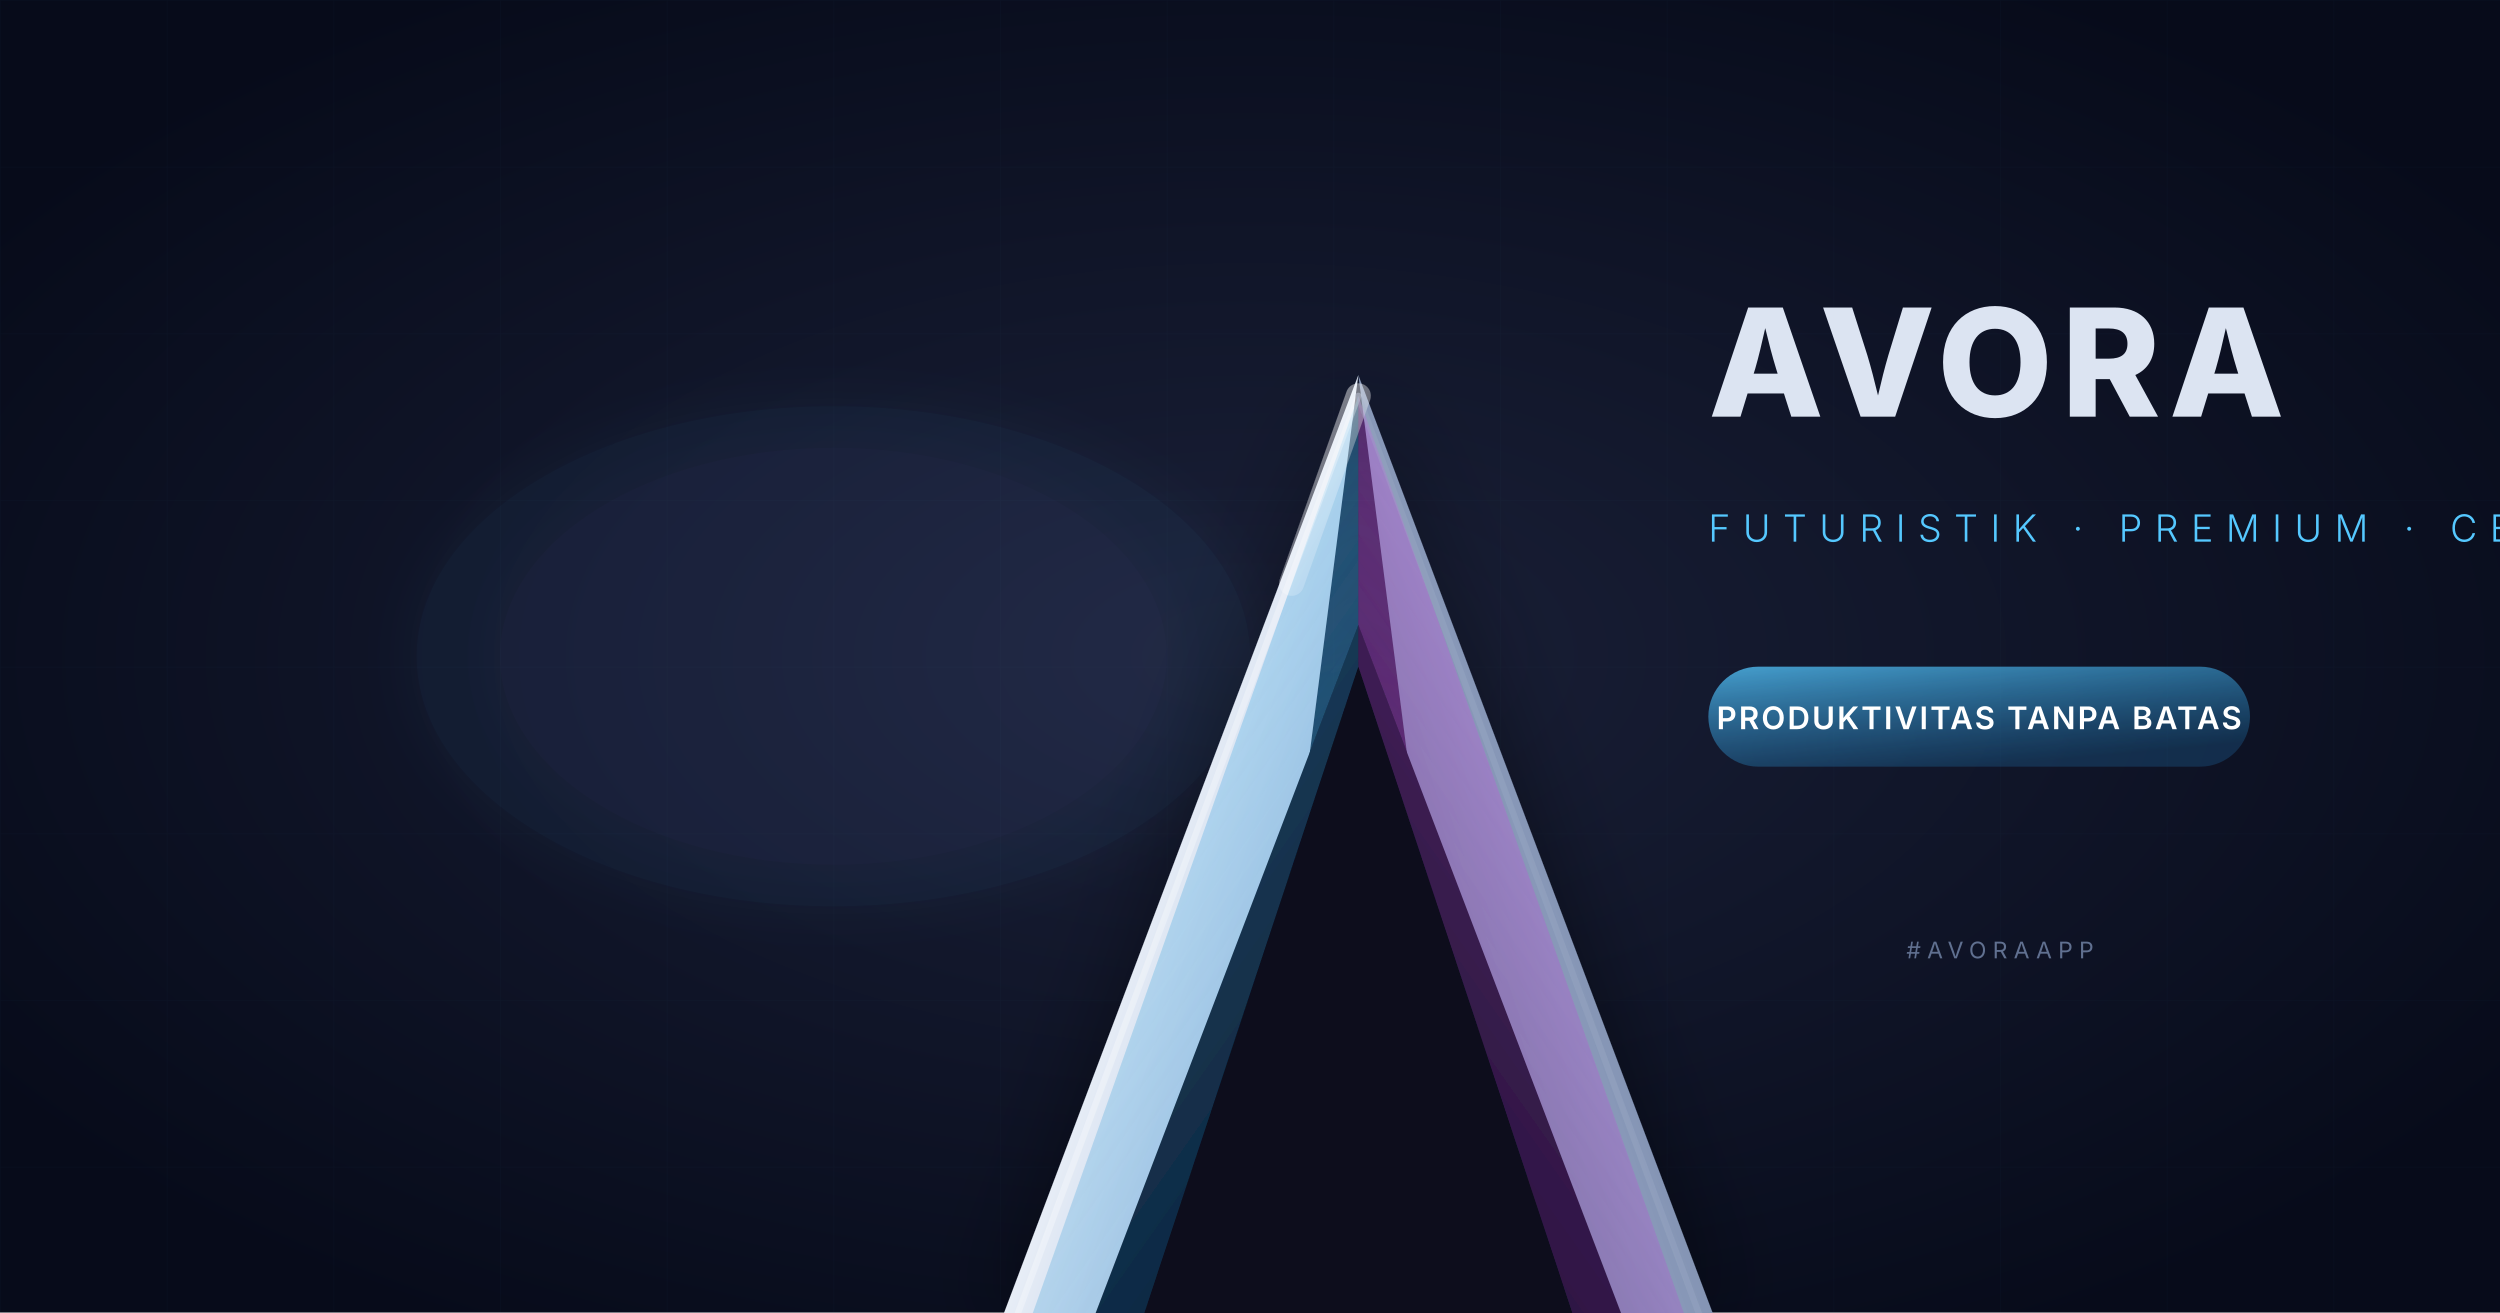
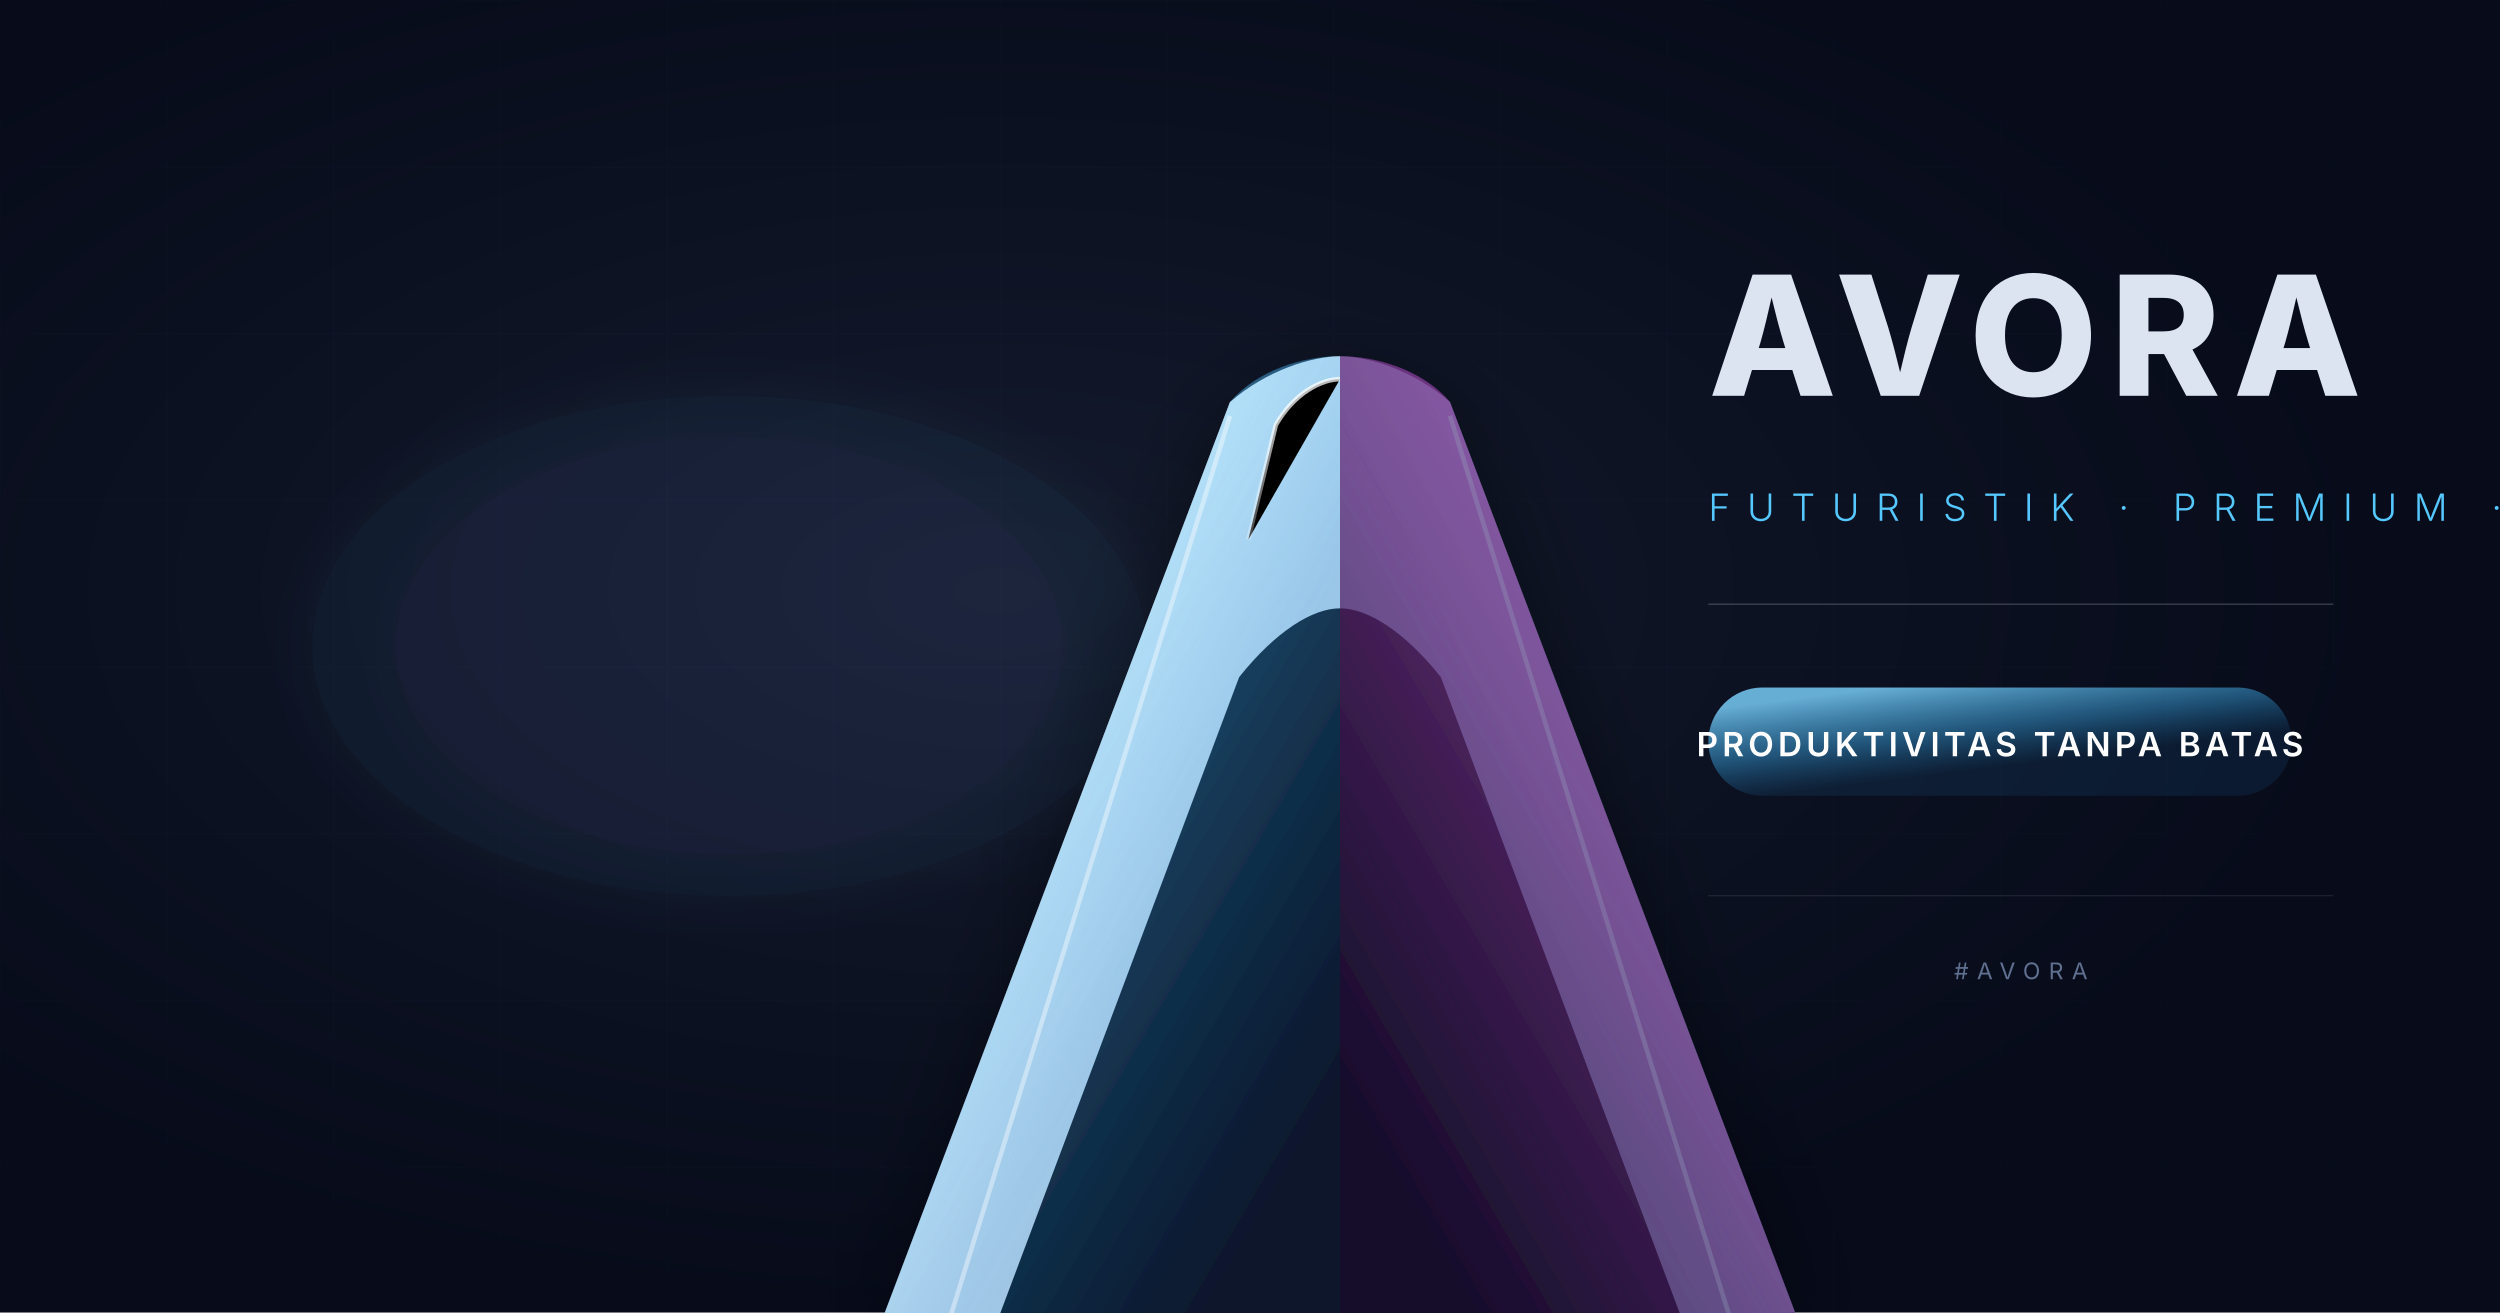
<svg xmlns="http://www.w3.org/2000/svg" width="1200" height="630">
  <defs>
-     <radialGradient id="bg" cx="50%" cy="50%" r="60%">
-       <stop offset="0%" stop-color="#1A2038" />
+     <radialGradient id="bg" cx="40%" cy="45%" r="55%">
+       <stop offset="0%" stop-color="#141B2D" />
      <stop offset="100%" stop-color="#070B1A" />
    </radialGradient>
-     <linearGradient id="chrome" x1="0" y1="0" x2="1" y2="1">
-       <stop offset="0%" stop-color="#B0C4DE" />
-       <stop offset="20%" stop-color="#E8EEF6" />
-       <stop offset="40%" stop-color="#FFFFFF" />
-       <stop offset="60%" stop-color="#C0D0E8" />
-       <stop offset="80%" stop-color="#8898B8" />
-       <stop offset="100%" stop-color="#D0DAE8" />
+     <linearGradient id="chrome" x1="0.1" y1="0" x2="0.9" y2="1">
+       <stop offset="0%" stop-color="#A8B8D0" />
+       <stop offset="25%" stop-color="#F0F4FA" />
+       <stop offset="38%" stop-color="#FFFFFF" />
+       <stop offset="50%" stop-color="#C8D8EC" />
+       <stop offset="75%" stop-color="#B0C0D8" />
+       <stop offset="100%" stop-color="#98A8C0" />
    </linearGradient>
-     <linearGradient id="chrome-dark" x1="1" y1="0" x2="0" y2="1">
-       <stop offset="0%" stop-color="#405068" />
-       <stop offset="50%" stop-color="#8898B8" />
-       <stop offset="100%" stop-color="#303848" />
+     <linearGradient id="cd" x1="0.9" y1="0" x2="0.1" y2="1">
+       <stop offset="0%" stop-color="#506078" />
+       <stop offset="50%" stop-color="#405068" />
+       <stop offset="100%" stop-color="#283040" />
    </linearGradient>
-     <linearGradient id="blue" x1="0" y1="0" x2="0.5" y2="1">
-       <stop offset="0%" stop-color="#55C8FF" stop-opacity="0.9" />
-       <stop offset="100%" stop-color="#2080C0" stop-opacity="0.3" />
+     <linearGradient id="bl" x1="0" y1="0.2" x2="0.4" y2="0.8">
+       <stop offset="0%" stop-color="#7DD4FF" stop-opacity="0.95" />
+       <stop offset="60%" stop-color="#3AA8E8" stop-opacity="0.5" />
+       <stop offset="100%" stop-color="#2080C0" stop-opacity="0.15" />
    </linearGradient>
-     <linearGradient id="pink" x1="1" y1="0" x2="0.5" y2="1">
-       <stop offset="0%" stop-color="#EC6BFF" stop-opacity="0.9" />
-       <stop offset="100%" stop-color="#A030C0" stop-opacity="0.3" />
+     <linearGradient id="pk" x1="1" y1="0.2" x2="0.6" y2="0.8">
+       <stop offset="0%" stop-color="#F080FF" stop-opacity="0.95" />
+       <stop offset="60%" stop-color="#D050E0" stop-opacity="0.5" />
+       <stop offset="100%" stop-color="#A030C0" stop-opacity="0.15" />
    </linearGradient>
-     <linearGradient id="chrome-hl" x1="0.2" y1="0" x2="0.8" y2="1">
-       <stop offset="0%" stop-color="#FFFFFF" stop-opacity="0.8" />
-       <stop offset="100%" stop-color="#FFFFFF" stop-opacity="0.1" />
+     <linearGradient id="pr" x1="0.3" y1="0" x2="0.7" y2="1">
+       <stop offset="0%" stop-color="#A070FF" stop-opacity="0.7" />
+       <stop offset="100%" stop-color="#6D3FD6" stop-opacity="0.1" />
+     </linearGradient>
+     <linearGradient id="hl" x1="0.3" y1="0" x2="0.7" y2="1">
+       <stop offset="0%" stop-color="#FFFFFF" stop-opacity="0.9" />
+       <stop offset="100%" stop-color="#FFFFFF" stop-opacity="0.05" />
+     </linearGradient>
+     <linearGradient id="lc" x1="0" y1="0" x2="1" y2="1">
+       <stop offset="0%" stop-color="#E0E8F4" />
+       <stop offset="50%" stop-color="#FFFFFF" />
+       <stop offset="100%" stop-color="#B8C8E0" />
    </linearGradient>
    <filter id="glow">
      <feGaussianBlur stdDeviation="12" result="b" />
      <feMerge>
        <feMergeNode in="b" />
        <feMergeNode in="SourceGraphic" />
      </feMerge>
    </filter>
-     <filter id="shadow">
-       <feDropShadow dx="0" dy="6" stdDeviation="12" flood-color="#000" flood-opacity="0.5" />
+     <filter id="sh">
+       <feDropShadow dx="0" dy="6" stdDeviation="10" flood-color="#000" flood-opacity="0.5" />
    </filter>
-     <pattern id="grid" width="80" height="80" patternUnits="userSpaceOnUse" opacity="0.03">
+     <pattern id="grid" width="80" height="80" patternUnits="userSpaceOnUse" opacity="0.025">
      <path d="M80 0L0 0 0 80" fill="none" stroke="#55C8FF" stroke-width="0.5" />
    </pattern>
  </defs>
  <rect width="1200" height="630" fill="url(#bg)" />
  <rect width="1200" height="630" fill="url(#grid)" />
-   <ellipse cx="400" cy="315" rx="200" ry="120" fill="#55C8FF" opacity="0.05" filter="url(#glow)" />
-   <ellipse cx="400" cy="315" rx="160" ry="100" fill="#EC6BFF" opacity="0.03" filter="url(#glow)" />
-   <g transform="translate(140, 60) scale(2)" filter="url(#shadow)">
-     <path d="M256 60L120 420L180 450L220 340" fill="url(#chrome)" />
-     <path d="M256 60L392 420L332 450L292 340" fill="url(#chrome-dark)" />
-     <path d="M180 340C200 310 230 295 256 295C282 295 312 310 332 340C340 355 335 365 328 370C310 380 282 385 256 385C230 385 202 380 184 370C177 365 172 355 180 340Z" fill="url(#chrome)" />
-     <path d="M256 120L340 340C345 352 340 358 332 362C318 368 290 372 256 372C222 372 194 368 180 362C172 358 167 352 172 340L256 120Z" fill="#070B1A" />
-     <path d="M256 65L130 420L160 420L256 130Z" fill="url(#blue)" opacity="0.5" />
-     <path d="M256 65L382 420L352 420L256 130Z" fill="url(#pink)" opacity="0.5" />
-     <path d="M256 65L240 110" stroke="url(#chrome-hl)" stroke-width="6" stroke-linecap="round" opacity="0.7" />
-     <path d="M256 65L125 418" stroke="#FFF" stroke-width="1.5" stroke-linecap="round" opacity="0.3" />
-     <path d="M256 65L387 418" stroke="#A0B0C8" stroke-width="1.5" stroke-linecap="round" opacity="0.3" />
+   <ellipse cx="350" cy="310" rx="200" ry="120" fill="#55C8FF" opacity="0.05" filter="url(#glow)" />
+   <ellipse cx="350" cy="310" rx="160" ry="100" fill="#EC6BFF" opacity="0.03" filter="url(#glow)" />
+   <g transform="translate(80, 50) scale(2.2)" filter="url(#sh)">
+     <path d="M256 55C250 55 240 58 232 65L105 400C95 428 100 448 115 455C125 460 140 458 155 450L195 335C210 305 235 290 256 290" fill="url(#chrome)" />
+     <path d="M256 55C262 55 272 58 280 65L407 400C417 428 412 448 397 455C387 460 372 458 357 450L317 335C302 305 277 290 256 290" fill="url(#cd)" />
+     <path d="M195 335C215 305 238 290 256 290C274 290 297 305 317 335C330 355 325 370 315 378C300 390 278 395 256 395C234 395 212 390 197 378C187 370 182 355 195 335Z" fill="url(#chrome)" />
+     <path d="M256 110C262 110 270 115 278 125L355 330C362 348 358 360 348 368C335 378 310 385 256 385C202 385 177 378 164 368C154 360 150 348 157 330L234 125C242 115 250 110 256 110Z" fill="#070B1A" />
+     <path d="M232 65L105 400C95 428 100 448 115 455C125 460 140 458 155 450L195 335C210 305 235 290 256 290L256 55C248 55 238 58 232 65Z" fill="url(#bl)" opacity="0.7" />
+     <path d="M280 65L407 400C417 428 412 448 397 455C387 460 372 458 357 450L317 335C302 305 277 290 256 290L256 55C264 55 274 58 280 65Z" fill="url(#pk)" opacity="0.7" />
+     <path d="M200 340C218 312 240 298 256 298C272 298 294 312 312 340C322 355 318 365 310 372C298 382 278 388 256 388C234 388 214 382 202 372C194 365 190 355 200 340Z" fill="url(#pr)" opacity="0.35" />
+     <path d="M256 60C252 60 246 63 242 70L236 95" stroke="url(#hl)" strokeWidth="5" strokeLinecap="round" />
+     <path d="M232 68L115 445" stroke="#FFF" strokeWidth="2" strokeLinecap="round" opacity="0.4" />
+     <path d="M280 68L397 445" stroke="#98A8C0" strokeWidth="2" strokeLinecap="round" opacity="0.3" />
+     <path d="M220 345C215 325 228 310 256 310C284 310 297 325 292 345C288 360 274 370 256 370C238 370 224 360 220 345Z" fill="none" stroke="url(#lc)" strokeWidth="4" strokeLinecap="round" />
+     <path d="M225 342C222 328 232 316 256 316C280 316 290 328 287 342" stroke="#FFF" strokeWidth="1.5" strokeLinecap="round" fill="none" opacity="0.35" />
+     <circle cx="120" cy="448" r="3" fill="#55C8FF" opacity="0.5" />
+     <circle cx="392" cy="448" r="2.5" fill="#EC6BFF" opacity="0.4" />
  </g>
-   <text x="820" y="200" font-family="Inter, Arial, sans-serif" font-size="72" font-weight="800" fill="#DCE4F2" letter-spacing="4">AVORA</text>
-   <text x="820" y="260" font-family="Inter, Arial, sans-serif" font-size="18" fill="#55C8FF" letter-spacing="6" font-weight="300">FUTURISTIK · PREMIUM · CERDAS</text>
-   <rect x="820" y="320" width="260" height="48" rx="24" fill="url(#blue)" opacity="0.85" />
-   <text x="950" y="350" font-family="Inter, Arial, sans-serif" font-size="15" font-weight="600" fill="#FFFFFF" text-anchor="middle" letter-spacing="1">PRODUKTIVITAS TANPA BATAS</text>
-   <line x1="820" y1="420" x2="1100" y2="420" stroke="url(#chrome)" stroke-width="0.5" opacity="0.3" />
-   <text x="960" y="460" font-family="Inter, Arial, sans-serif" font-size="11" fill="#607090" text-anchor="middle" letter-spacing="3">#AVORAAPP</text>
+   <text x="820" y="190" font-family="Inter, Arial, sans-serif" font-size="80" font-weight="800" fill="#DCE4F2" letter-spacing="6">AVORA</text>
+   <text x="820" y="250" font-family="Inter, Arial, sans-serif" font-size="18" fill="#55C8FF" letter-spacing="8" font-weight="300">FUTURISTIK · PREMIUM · CERDAS</text>
+   <line x1="820" y1="290" x2="1120" y2="290" stroke="#DCE4F2" stroke-width="0.5" opacity="0.3" />
+   <rect x="820" y="330" width="280" height="52" rx="26" fill="url(#bl)" opacity="0.85" />
+   <text x="960" y="363" font-family="Inter, Arial, sans-serif" font-size="16" font-weight="600" fill="#FFFFFF" text-anchor="middle" letter-spacing="2">PRODUKTIVITAS TANPA BATAS</text>
+   <line x1="820" y1="430" x2="1120" y2="430" stroke="#DCE4F2" stroke-width="0.3" opacity="0.2" />
+   <text x="970" y="470" font-family="Inter, Arial, sans-serif" font-size="11" fill="#607090" text-anchor="middle" letter-spacing="4">#AVORA</text>
</svg>
